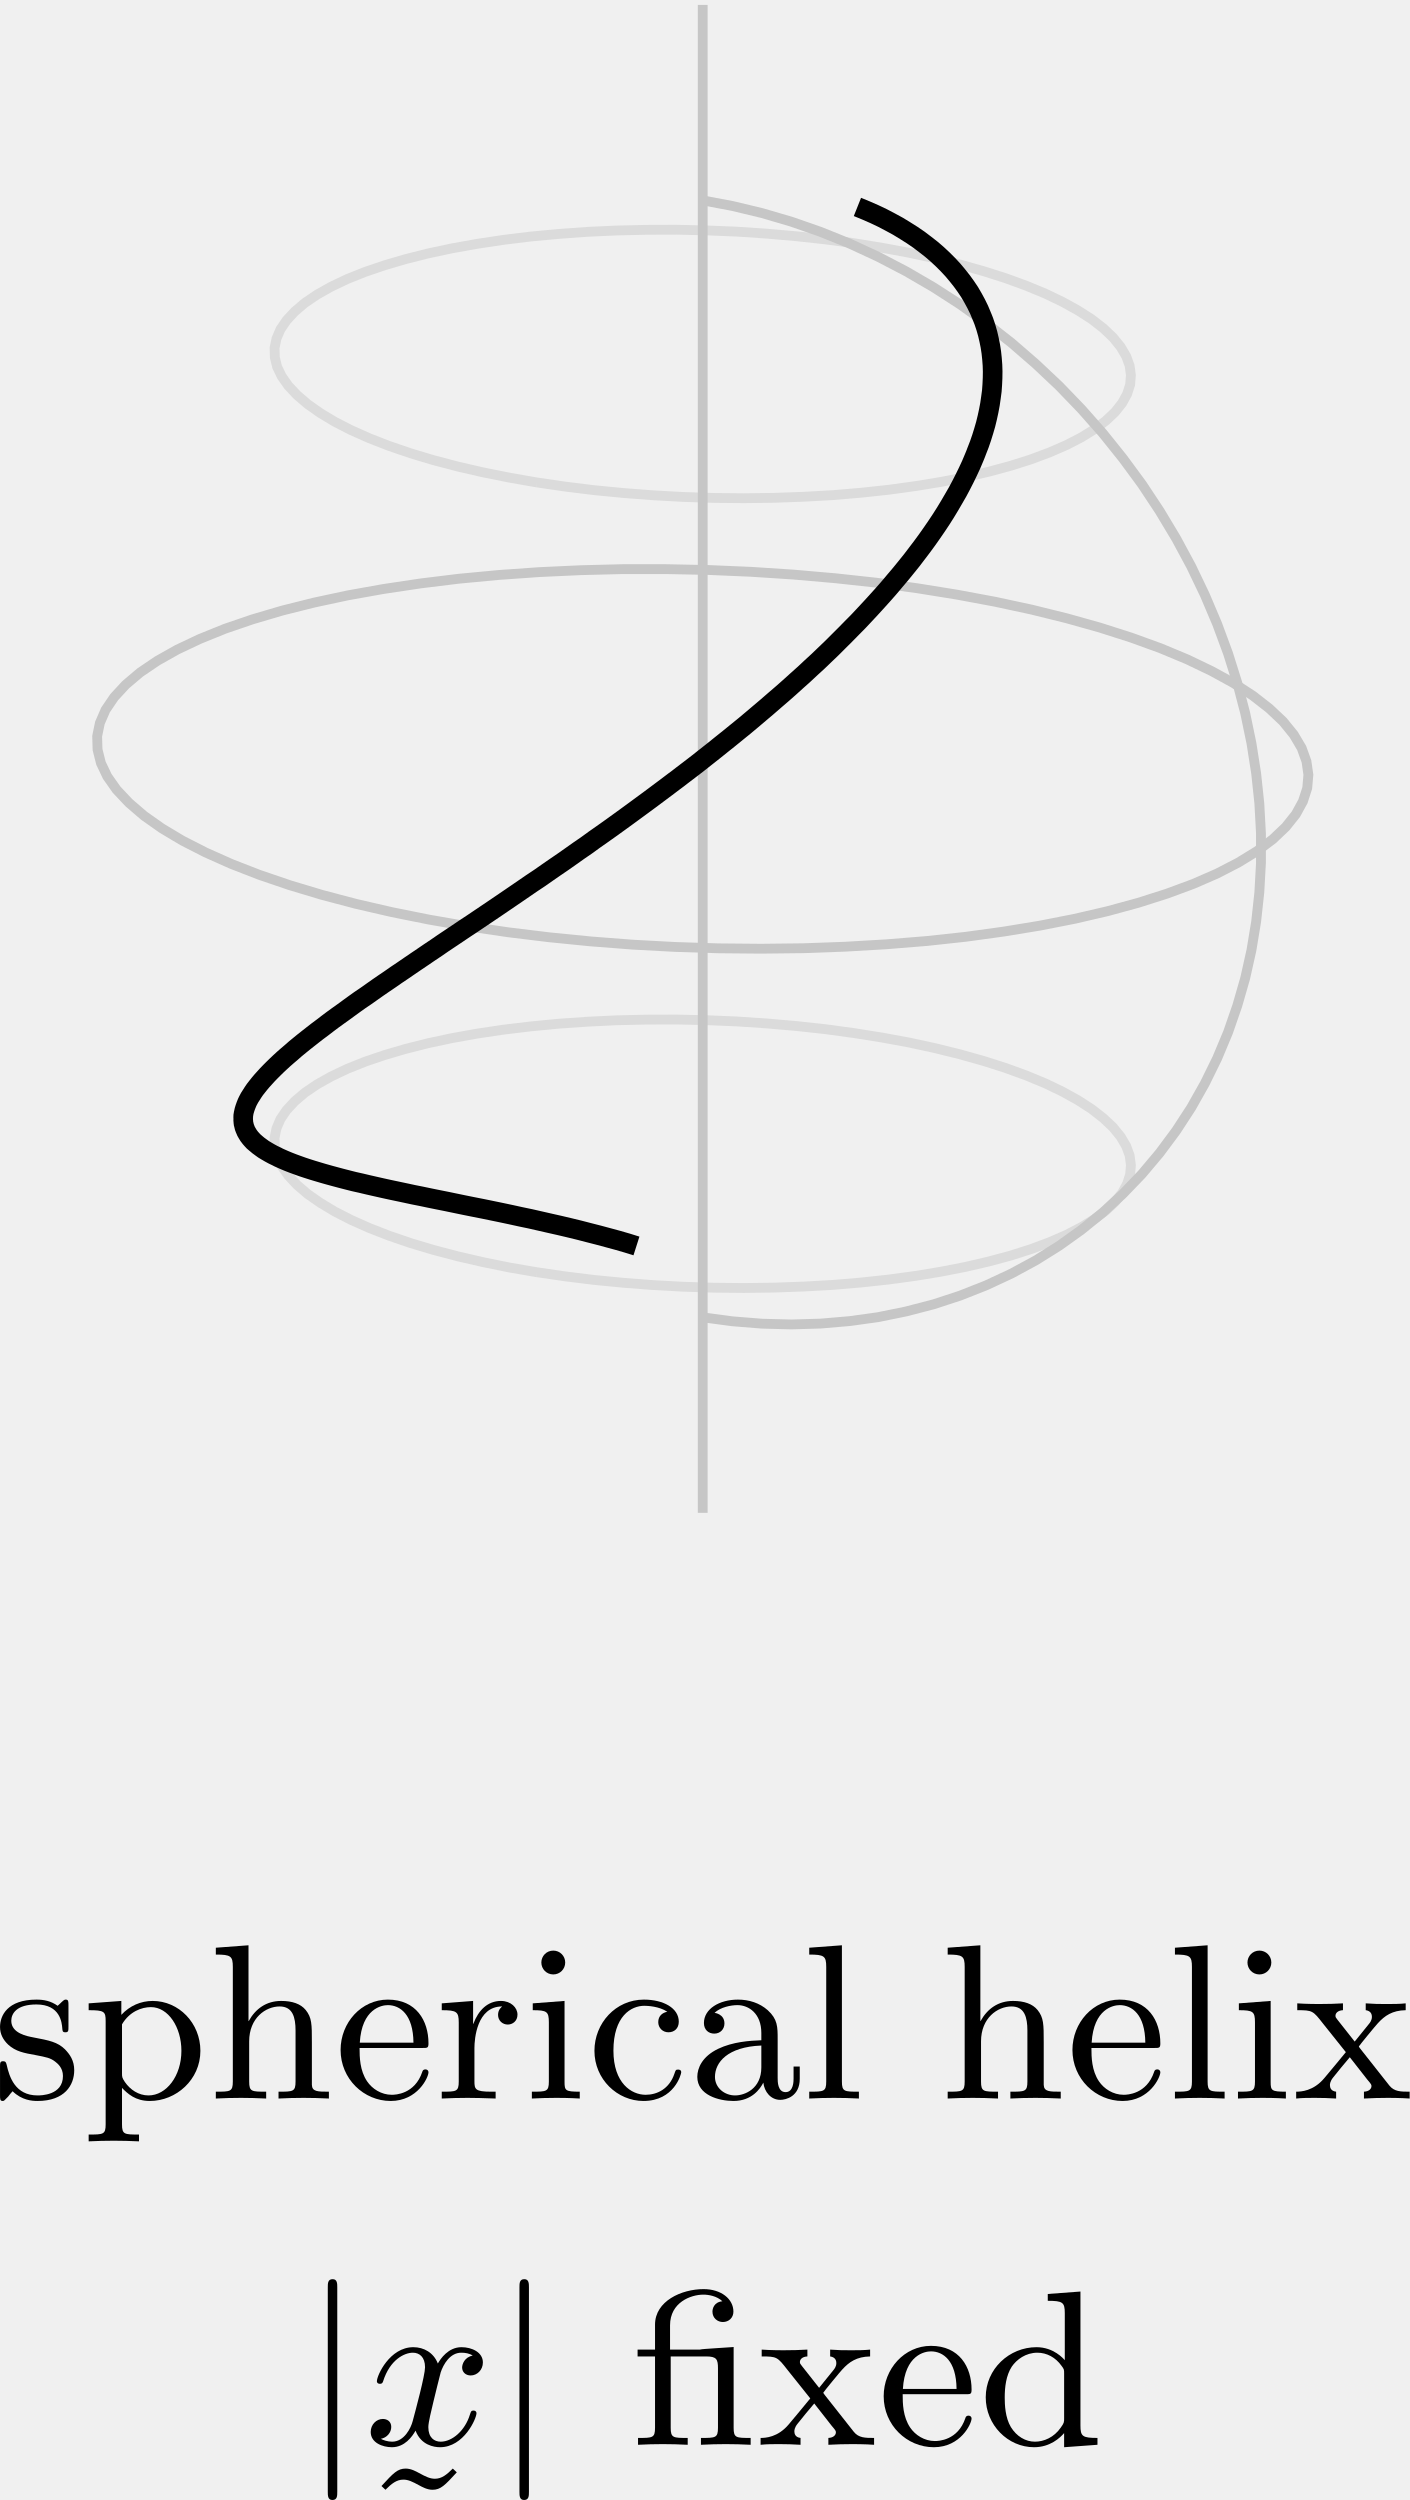
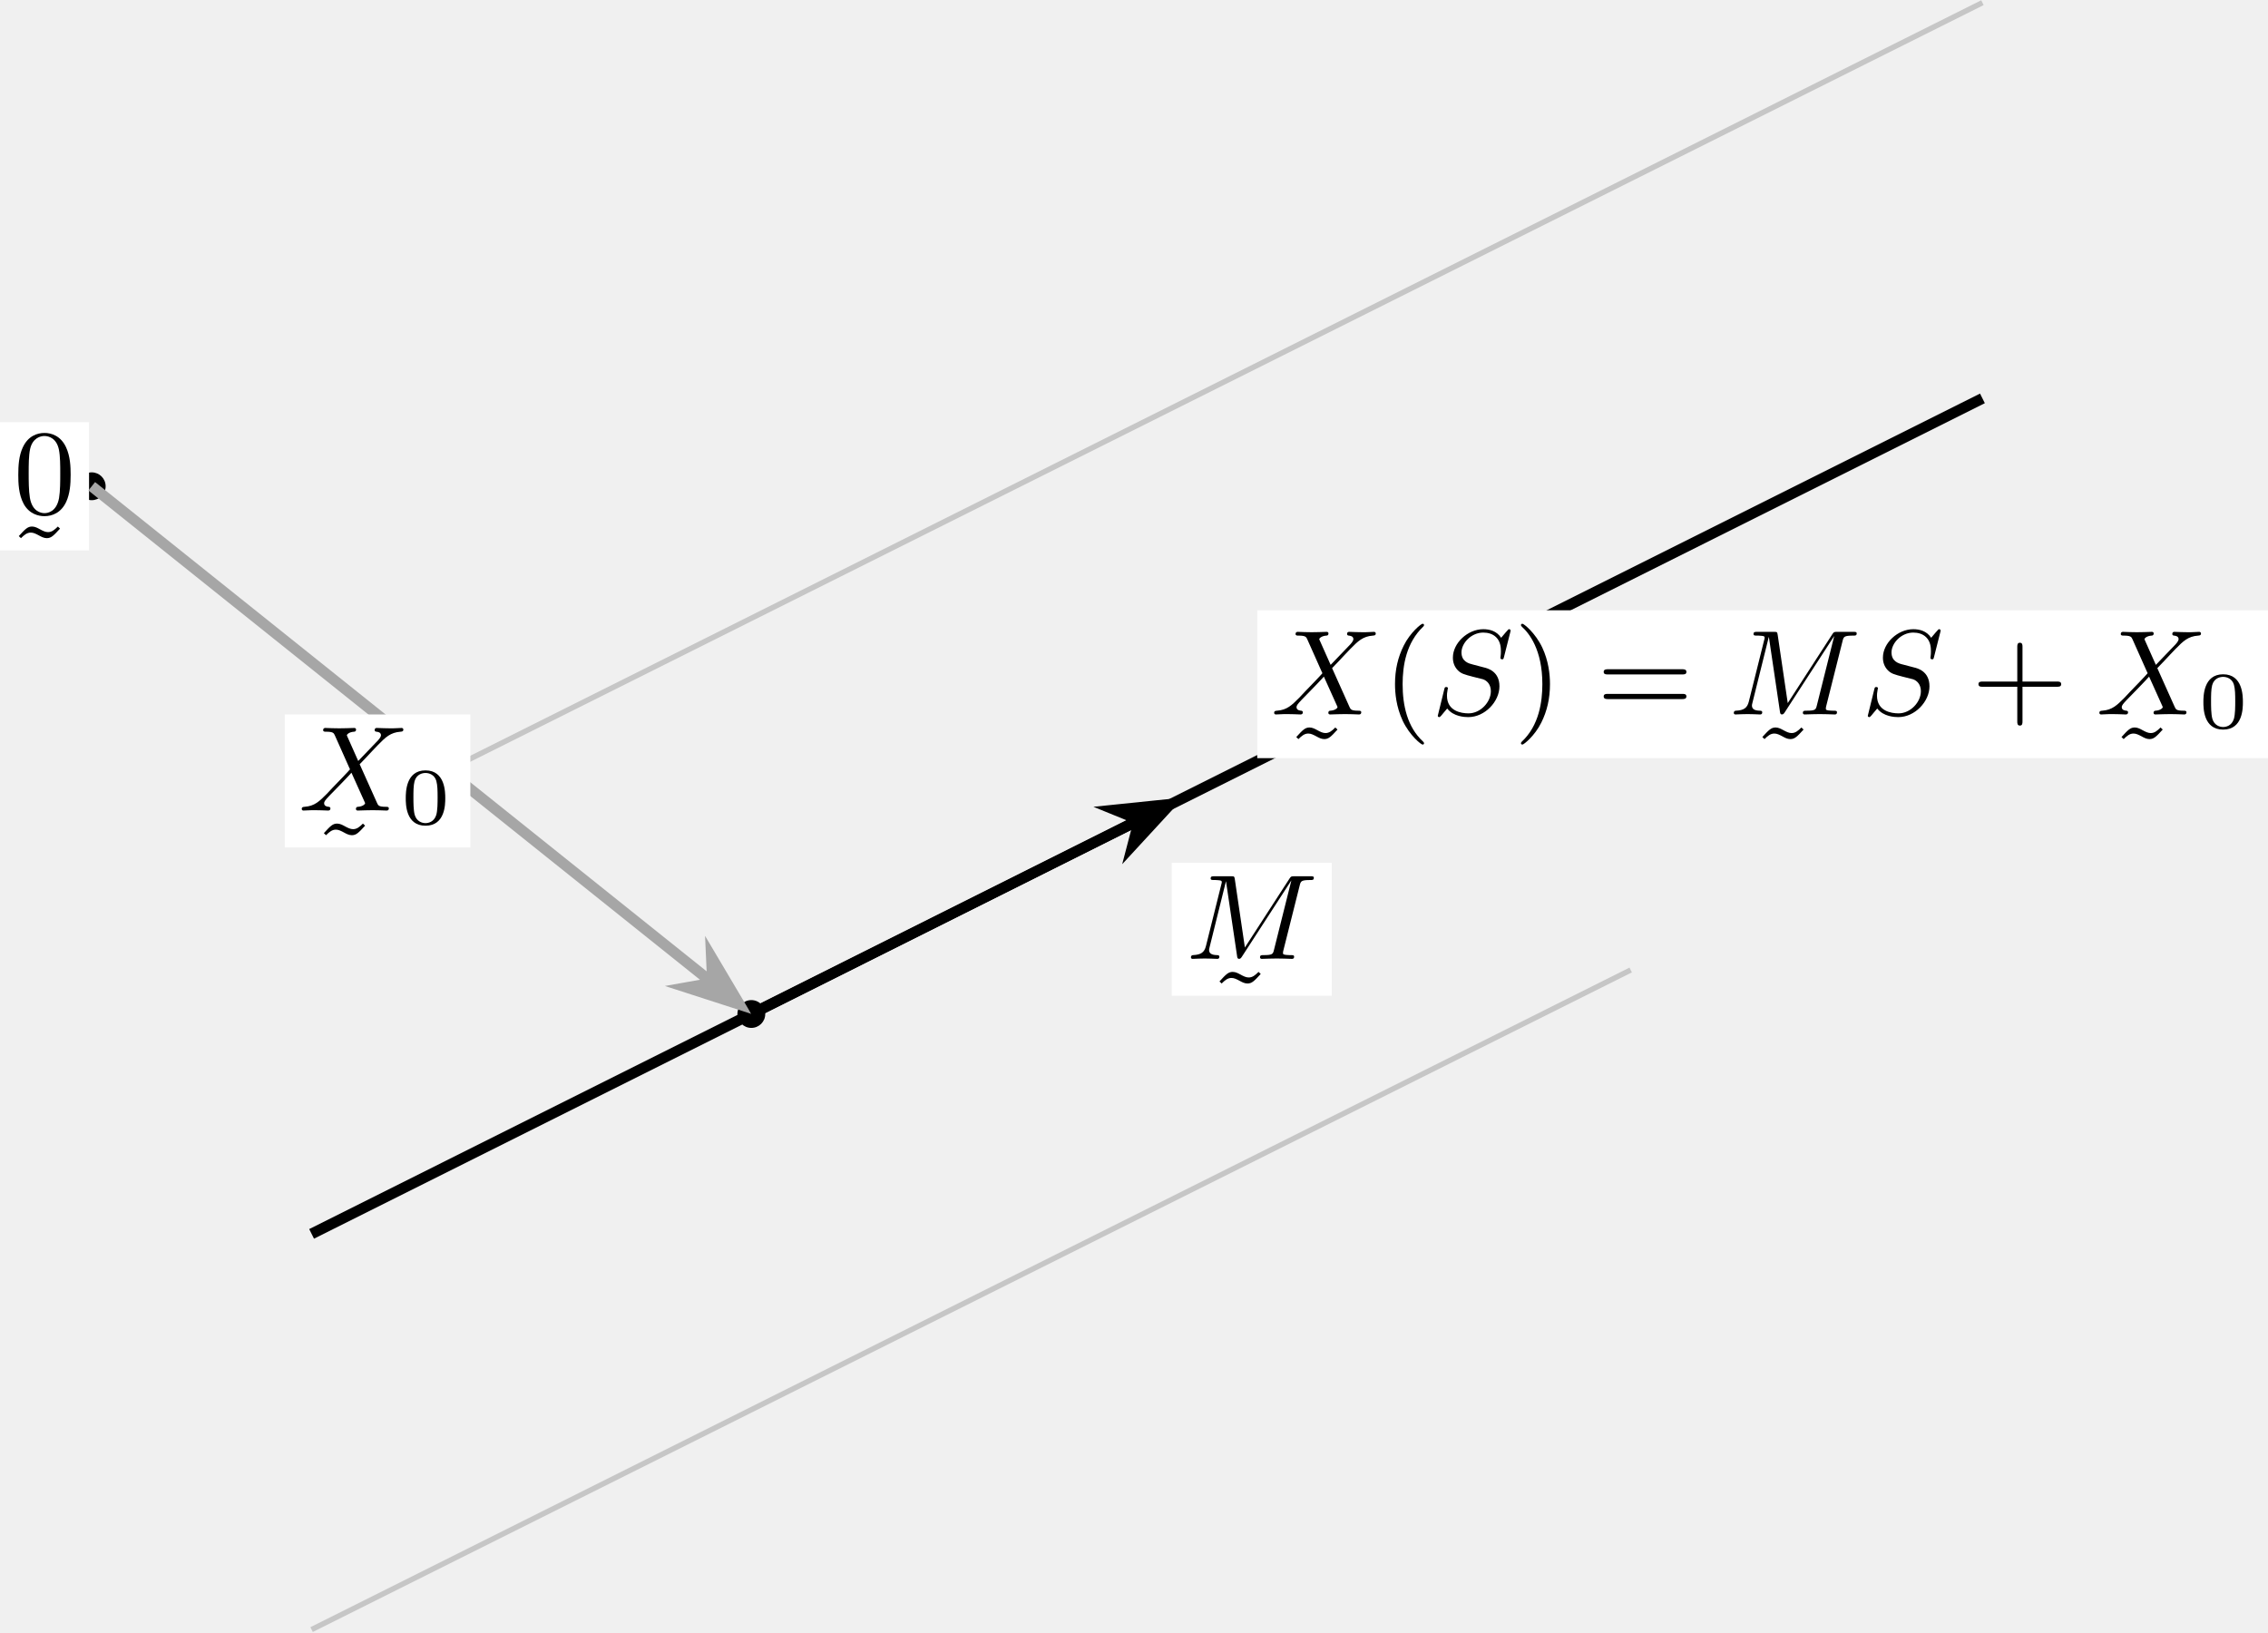
- <svg xmlns="http://www.w3.org/2000/svg" xmlns:xlink="http://www.w3.org/1999/xlink" version="1.1" width="91.585pt" height="162.425pt" viewBox="-66.383 -70.008 57.241 101.516">
+ <svg xmlns="http://www.w3.org/2000/svg" xmlns:xlink="http://www.w3.org/1999/xlink" version="1.1" width="269.038pt" height="193.619pt" viewBox="-70.008 -70.008 168.149 121.012">
  <defs>
-     <path id="g2-12" d="M2.986-3.891C2.842-3.882 2.833-3.873 2.824-3.873C2.806-3.865 2.789-3.865 2.663-3.865H1.569V-4.851C1.569-5.783 2.412-6.097 2.923-6.097C3.129-6.097 3.47-6.043 3.694-5.828C3.344-5.792 3.291-5.514 3.291-5.407C3.291-5.138 3.506-4.985 3.712-4.985C3.954-4.985 4.142-5.156 4.142-5.407C4.142-5.918 3.649-6.321 2.932-6.321C2.035-6.321 .959-5.837 .959-4.878V-3.865H.251V-3.587H.959V-.69C.959-.278 .861-.278 .269-.278V0C.69-.018 .861-.027 1.273-.027C1.695-.027 1.847-.018 2.286 0V-.278C1.695-.278 1.596-.278 1.596-.69V-3.587H3.04C3.461-3.587 3.515-3.47 3.515-3.102V-.69C3.515-.278 3.416-.278 2.824-.278V0C3.246-.018 3.416-.027 3.829-.027C4.25-.027 4.402-.018 4.842 0V-.278C4.25-.278 4.151-.278 4.151-.69V-3.972L2.986-3.891Z" />
-     <path id="g2-97" d="M3.067-.646C3.111-.269 3.371 .054 3.757 .054C3.981 .054 4.546-.081 4.546-.798V-1.3H4.295V-.807C4.295-.708 4.295-.26 3.972-.26S3.649-.69 3.649-.834V-2.403C3.649-2.914 3.649-3.219 3.246-3.587C2.914-3.882 2.484-4.017 2.035-4.017C1.282-4.017 .655-3.64 .655-3.067C.655-2.789 .843-2.636 1.076-2.636C1.318-2.636 1.488-2.815 1.488-3.049C1.488-3.434 1.094-3.479 1.085-3.479C1.327-3.712 1.757-3.793 2.017-3.793C2.475-3.793 2.986-3.452 2.986-2.663V-2.367C2.502-2.349 1.829-2.304 1.228-2.017C.583-1.704 .386-1.237 .386-.879C.386-.143 1.255 .099 1.856 .099C2.6 .099 2.941-.395 3.067-.646ZM2.986-1.264C2.986-.395 2.313-.126 1.919-.126C1.497-.126 1.103-.43 1.103-.879C1.103-1.47 1.614-2.098 2.986-2.152V-1.264Z" />
-     <path id="g2-99" d="M3.264-3.524C3.075-3.488 2.896-3.362 2.896-3.102C2.896-2.869 3.075-2.69 3.309-2.69S3.73-2.842 3.73-3.12C3.73-3.676 3.102-4.017 2.313-4.017C1.166-4.017 .305-3.058 .305-1.937C.305-.78 1.237 .099 2.295 .099C3.542 .099 3.829-.986 3.829-1.067C3.829-1.175 3.73-1.175 3.703-1.175C3.604-1.175 3.604-1.157 3.551-1.004C3.344-.386 2.842-.152 2.385-.152C1.811-.152 1.076-.619 1.076-1.946C1.076-3.344 1.793-3.766 2.331-3.766C2.448-3.766 2.932-3.748 3.264-3.524Z" />
-     <path id="g2-100" d="M3.488-1.076C3.488-.915 3.488-.888 3.353-.699C3.075-.296 2.663-.126 2.304-.126C1.919-.126 1.56-.341 1.327-.717C1.094-1.103 1.076-1.632 1.076-1.919C1.076-2.34 1.13-2.815 1.363-3.174C1.56-3.461 1.928-3.739 2.403-3.739C2.78-3.739 3.138-3.551 3.38-3.21C3.488-3.067 3.488-3.058 3.488-2.887V-1.076ZM3.515-3.434C3.47-3.488 3.067-3.963 2.367-3.963C1.264-3.963 .305-3.084 .305-1.928C.305-.807 1.201 .099 2.268 .099C2.923 .099 3.327-.287 3.488-.475V.099L4.842 0V-.278C4.232-.278 4.151-.341 4.151-.78V-6.223L2.824-6.124V-5.846C3.434-5.846 3.515-5.783 3.515-5.344V-3.434Z" />
-     <path id="g2-101" d="M3.587-2.053C3.784-2.053 3.829-2.053 3.829-2.242C3.829-3.165 3.327-4.017 2.179-4.017C1.103-4.017 .26-3.084 .26-1.973C.26-.798 1.201 .099 2.295 .099S3.829-.861 3.829-1.067C3.829-1.13 3.784-1.184 3.703-1.184C3.613-1.184 3.587-1.121 3.578-1.085C3.273-.17 2.475-.152 2.34-.152C1.91-.152 1.542-.395 1.336-.699C1.04-1.139 1.031-1.677 1.031-2.053H3.587ZM1.04-2.268C1.121-3.649 1.928-3.793 2.179-3.793C2.672-3.793 3.21-3.416 3.219-2.268H1.04Z" />
-     <path id="g2-104" d="M1.641-6.223L.314-6.124V-5.846C.924-5.846 1.004-5.783 1.004-5.344V-.69C1.004-.278 .906-.278 .314-.278V0C.735-.018 .906-.027 1.336-.027S1.883-.018 2.358 0V-.278C1.766-.278 1.668-.278 1.668-.69V-2.322C1.668-3.273 2.34-3.739 2.905-3.739C3.434-3.739 3.551-3.3 3.551-2.762V-.69C3.551-.278 3.452-.278 2.86-.278V0C3.282-.018 3.452-.027 3.882-.027S4.429-.018 4.905 0V-.278C4.447-.278 4.223-.278 4.214-.556V-2.277C4.214-3.022 4.214-3.282 3.963-3.596C3.757-3.847 3.416-3.963 2.968-3.963C2.367-3.963 1.928-3.649 1.65-3.147H1.641V-6.223Z" />
-     <path id="g2-105" d="M1.65-3.963L.359-3.865V-3.587C.933-3.587 1.013-3.533 1.013-3.093V-.69C1.013-.278 .915-.278 .323-.278V0C.726-.018 .915-.027 1.309-.027C1.453-.027 1.829-.027 2.268 0V-.278C1.686-.278 1.65-.323 1.65-.672V-3.963ZM1.677-5.523C1.677-5.792 1.462-6.007 1.193-6.007C.915-6.007 .708-5.783 .708-5.523S.915-5.039 1.193-5.039C1.462-5.039 1.677-5.254 1.677-5.523Z" />
-     <path id="g2-108" d="M1.65-6.223L.323-6.124V-5.846C.933-5.846 1.013-5.783 1.013-5.344V-.69C1.013-.278 .915-.278 .323-.278V0C.744-.018 .915-.027 1.327-.027C1.748-.027 1.901-.018 2.34 0V-.278C1.748-.278 1.65-.278 1.65-.69V-6.223Z" />
-     <path id="g2-112" d="M1.623-3.013C1.928-3.533 2.421-3.712 2.798-3.712C3.497-3.712 4.035-2.905 4.035-1.937C4.035-.915 3.425-.126 2.699-.126C2.295-.126 1.955-.359 1.739-.672C1.623-.852 1.623-.87 1.623-1.04V-3.013ZM1.623-.43C1.856-.197 2.161 .099 2.753 .099C3.82 .099 4.806-.762 4.806-1.937C4.806-3.067 3.927-3.963 2.869-3.963C2.385-3.963 1.937-3.766 1.596-3.398V-3.963L.269-3.865V-3.587C.906-3.587 .959-3.533 .959-3.147V1.049C.959 1.462 .861 1.462 .269 1.462V1.739C.69 1.722 .861 1.713 1.291 1.713S1.838 1.722 2.313 1.739V1.462C1.722 1.462 1.623 1.462 1.623 1.049V-.43Z" />
-     <path id="g2-114" d="M1.596-2.053C1.596-2.421 1.695-3.739 2.717-3.739V-3.73C2.699-3.721 2.555-3.613 2.555-3.398C2.555-3.156 2.744-3.004 2.95-3.004C3.138-3.004 3.344-3.138 3.344-3.407C3.344-3.694 3.075-3.963 2.672-3.963C2.134-3.963 1.757-3.587 1.551-3.031H1.542V-3.963L.269-3.865V-3.587C.879-3.587 .959-3.524 .959-3.084V-.69C.959-.278 .861-.278 .269-.278V0C.744-.018 .861-.027 1.318-.027C1.677-.027 1.892-.018 2.457 0V-.278H2.277C1.623-.278 1.596-.377 1.596-.708V-2.053Z" />
-     <path id="g2-115" d="M3.084-3.784C3.084-3.936 3.084-4.017 2.977-4.017C2.932-4.017 2.914-4.017 2.798-3.909C2.78-3.891 2.699-3.811 2.645-3.766C2.367-3.963 2.089-4.017 1.784-4.017C.601-4.017 .305-3.362 .305-2.905C.305-2.618 .43-2.385 .637-2.188C.941-1.91 1.282-1.847 1.739-1.766C2.197-1.677 2.349-1.65 2.546-1.497C2.636-1.426 2.86-1.255 2.86-.915C2.86-.126 1.955-.126 1.829-.126C.915-.126 .681-.888 .574-1.372C.547-1.462 .538-1.515 .43-1.515C.305-1.515 .305-1.444 .305-1.282V-.134C.305 .018 .305 .099 .412 .099C.466 .099 .475 .09 .637-.081C.672-.134 .771-.251 .816-.296C1.193 .072 1.605 .099 1.829 .099C2.932 .099 3.318-.547 3.318-1.148C3.318-1.551 3.138-1.793 2.941-2C2.636-2.295 2.313-2.358 1.65-2.484C1.417-2.529 .762-2.645 .762-3.156C.762-3.443 .968-3.82 1.784-3.82C2.753-3.82 2.815-3.075 2.833-2.851C2.842-2.744 2.842-2.69 2.959-2.69C3.084-2.69 3.084-2.753 3.084-2.923V-3.784Z" />
-     <path id="g2-120" d="M2.735-2.017C2.672-2.098 2.672-2.107 2.672-2.116C2.672-2.134 3.371-2.986 3.443-3.058C3.721-3.362 4.026-3.578 4.573-3.587V-3.865C4.313-3.838 4.071-3.838 3.811-3.838C3.47-3.838 3.309-3.838 2.95-3.865V-3.587C3.084-3.569 3.201-3.497 3.201-3.318C3.201-3.174 3.12-3.075 3.075-3.022L2.502-2.313L1.802-3.201C1.739-3.282 1.722-3.3 1.722-3.362C1.722-3.47 1.82-3.578 2.026-3.587V-3.865C1.686-3.847 1.453-3.838 1.049-3.838C1.031-3.838 .52-3.838 .17-3.865V-3.587C.789-3.587 .807-3.569 1.219-3.04L2.143-1.883C1.946-1.65 1.47-1.058 1.273-.834C.825-.296 .314-.278 .126-.278V0C.386-.027 .628-.027 .888-.027C1.175-.027 1.462-.018 1.748 0V-.278C1.524-.305 1.497-.457 1.497-.547C1.497-.574 1.497-.699 1.632-.861C1.847-1.139 2.08-1.408 2.304-1.677L3.013-.771C3.183-.574 3.183-.556 3.183-.502C3.183-.403 3.093-.287 2.878-.278V0C3.255-.018 3.47-.027 3.856-.027C3.873-.027 4.385-.027 4.734 0V-.278C4.376-.278 4.107-.278 3.909-.529L2.735-2.017Z" />
+     <path id="g2-40" d="M3.058 2.134C3.058 2.089 3.031 2.062 2.977 2C1.82 .941 1.47-.672 1.47-2.242C1.47-3.631 1.739-5.317 3.004-6.519C3.04-6.554 3.058-6.581 3.058-6.626C3.058-6.689 3.013-6.725 2.95-6.725C2.842-6.725 2.035-6.079 1.551-5.102C1.121-4.241 .906-3.318 .906-2.251C.906-1.605 .986-.583 1.479 .475C2.008 1.578 2.842 2.233 2.95 2.233C3.013 2.233 3.058 2.197 3.058 2.134Z" />
+     <path id="g2-41" d="M2.672-2.251C2.672-2.986 2.564-3.972 2.098-4.967C1.569-6.07 .735-6.725 .628-6.725C.538-6.725 .52-6.653 .52-6.626C.52-6.581 .538-6.554 .601-6.492C1.121-6.025 2.107-4.806 2.107-2.251C2.107-.968 1.874 .816 .574 2.026C.556 2.053 .52 2.089 .52 2.134C.52 2.161 .538 2.233 .628 2.233C.735 2.233 1.542 1.587 2.026 .61C2.457-.251 2.672-1.175 2.672-2.251Z" />
+     <path id="g2-43" d="M6.33-2.053C6.456-2.053 6.644-2.053 6.644-2.242C6.644-2.439 6.474-2.439 6.33-2.439H3.775V-5.003C3.775-5.147 3.775-5.317 3.578-5.317C3.389-5.317 3.389-5.129 3.389-5.003V-2.439H.825C.699-2.439 .511-2.439 .511-2.251C.511-2.053 .681-2.053 .825-2.053H3.389V.511C3.389 .655 3.389 .825 3.587 .825C3.775 .825 3.775 .637 3.775 .511V-2.053H6.33Z" />
+     <path id="g2-48" d="M4.241-2.869C4.241-3.47 4.214-4.241 3.9-4.914C3.506-5.756 2.824-5.972 2.304-5.972C1.766-5.972 1.085-5.756 .69-4.896C.403-4.277 .359-3.551 .359-2.869C.359-2.286 .377-1.417 .762-.708C1.184 .054 1.883 .197 2.295 .197C2.878 .197 3.542-.054 3.918-.879C4.187-1.479 4.241-2.152 4.241-2.869ZM2.304-.027C2.035-.027 1.39-.152 1.219-1.166C1.13-1.695 1.13-2.466 1.13-2.977C1.13-3.587 1.13-4.295 1.237-4.788C1.417-5.586 1.991-5.747 2.295-5.747C2.636-5.747 3.201-5.568 3.371-4.734C3.47-4.241 3.47-3.542 3.47-2.977C3.47-2.421 3.47-1.668 3.38-1.139C3.192-.117 2.529-.027 2.304-.027Z" />
+     <path id="g2-61" d="M6.348-2.968C6.474-2.968 6.644-2.968 6.644-3.156C6.644-3.353 6.447-3.353 6.312-3.353H.843C.708-3.353 .511-3.353 .511-3.156C.511-2.968 .69-2.968 .807-2.968H6.348ZM6.312-1.139C6.447-1.139 6.644-1.139 6.644-1.336C6.644-1.524 6.474-1.524 6.348-1.524H.807C.69-1.524 .511-1.524 .511-1.336C.511-1.139 .708-1.139 .843-1.139H6.312Z" />
    <path id="g2-126" d="M3.667-5.999C3.425-5.756 3.219-5.586 2.941-5.586C2.744-5.586 2.573-5.667 2.295-5.819C2.179-5.882 1.973-5.999 1.757-5.999C1.426-5.999 1.255-5.819 .771-5.29L.933-5.138C1.175-5.38 1.381-5.55 1.659-5.55C1.856-5.55 2.026-5.469 2.304-5.317C2.421-5.254 2.627-5.138 2.842-5.138C3.174-5.138 3.344-5.317 3.829-5.846L3.667-5.999Z" />
-     <path id="g0-106" d="M1.47-6.393C1.47-6.545 1.47-6.725 1.282-6.725C1.085-6.725 1.085-6.554 1.085-6.393V1.91C1.085 2.062 1.085 2.242 1.273 2.242C1.47 2.242 1.47 2.071 1.47 1.91V-6.393Z" />
-     <path id="g1-120" d="M4.411-3.622C4.08-3.56 3.981-3.273 3.981-3.138C3.981-2.968 4.107-2.815 4.331-2.815C4.582-2.815 4.824-3.031 4.824-3.344C4.824-3.757 4.376-3.963 3.954-3.963C3.416-3.963 3.102-3.488 2.995-3.3C2.824-3.739 2.43-3.963 2-3.963C1.04-3.963 .52-2.815 .52-2.582C.52-2.502 .583-2.475 .646-2.475C.726-2.475 .753-2.52 .771-2.573C1.049-3.461 1.641-3.739 1.982-3.739C2.242-3.739 2.475-3.569 2.475-3.147C2.475-2.824 2.089-1.39 1.973-.959C1.901-.681 1.632-.126 1.139-.126C.959-.126 .771-.188 .681-.242C.924-.287 1.103-.493 1.103-.726C1.103-.95 .933-1.049 .762-1.049C.502-1.049 .269-.825 .269-.52C.269-.081 .753 .099 1.13 .099C1.65 .099 1.955-.332 2.089-.574C2.313 .018 2.842 .099 3.084 .099C4.053 .099 4.564-1.067 4.564-1.282C4.564-1.327 4.537-1.39 4.447-1.39C4.349-1.39 4.34-1.354 4.295-1.219C4.098-.574 3.578-.126 3.111-.126C2.851-.126 2.609-.287 2.609-.717C2.609-.915 2.735-1.408 2.815-1.748C2.851-1.91 3.093-2.878 3.111-2.941C3.219-3.264 3.488-3.739 3.945-3.739C4.107-3.739 4.277-3.712 4.411-3.622Z" />
+     <path id="g0-77" d="M8.491-5.434C8.572-5.765 8.599-5.846 9.298-5.846C9.442-5.846 9.54-5.846 9.54-6.007C9.54-6.124 9.451-6.124 9.28-6.124H8.106C7.881-6.124 7.846-6.124 7.738-5.954L4.429-.843L3.685-5.891C3.649-6.124 3.64-6.124 3.389-6.124H2.161C2-6.124 1.892-6.124 1.892-5.963C1.892-5.846 1.982-5.846 2.161-5.846C2.197-5.846 2.358-5.846 2.502-5.828C2.672-5.81 2.717-5.783 2.717-5.694C2.717-5.649 2.708-5.613 2.681-5.514L1.542-.95C1.426-.484 1.175-.305 .583-.278C.556-.278 .43-.269 .43-.117C.43-.099 .43 0 .556 0C.664 0 .888-.009 1.004-.018C1.148-.027 1.166-.027 1.453-.027C1.677-.027 1.695-.027 1.91-.018C2.053-.018 2.242 0 2.376 0C2.421 0 2.537 0 2.537-.161C2.537-.269 2.439-.278 2.358-.278C1.937-.287 1.775-.421 1.775-.664C1.775-.726 1.784-.735 1.811-.861L3.022-5.738H3.031L3.847-.233C3.865-.09 3.882 0 3.999 0C4.107 0 4.16-.09 4.214-.17L7.864-5.801H7.872L6.59-.681C6.51-.359 6.492-.278 5.819-.278C5.658-.278 5.55-.278 5.55-.117C5.55-.036 5.613 0 5.685 0C5.792 0 6.142-.009 6.25-.018C6.384-.027 6.608-.027 6.788-.027C6.814-.027 7.173-.018 7.361-.018C7.541-.018 7.738 0 7.908 0C7.962 0 8.079 0 8.079-.161C8.079-.278 7.989-.278 7.801-.278C7.765-.278 7.603-.278 7.46-.296C7.263-.323 7.254-.359 7.254-.439S7.272-.592 7.29-.655L8.491-5.434Z" />
+     <path id="g0-83" d="M5.864-6.079C5.891-6.178 5.891-6.196 5.891-6.223C5.891-6.232 5.882-6.321 5.783-6.321C5.738-6.321 5.73-6.312 5.622-6.187C5.496-6.052 5.604-6.169 5.192-5.685C4.86-6.187 4.34-6.321 3.865-6.321C2.708-6.321 1.614-5.29 1.614-4.214C1.614-3.847 1.731-3.542 1.964-3.291C2.224-3.022 2.448-2.968 3.093-2.798L3.847-2.609C4.133-2.511 4.429-2.233 4.429-1.722C4.429-.924 3.667-.081 2.771-.081C2.242-.081 1.175-.242 1.175-1.39C1.175-1.47 1.175-1.605 1.228-1.874C1.246-1.91 1.246-1.928 1.246-1.937C1.246-1.973 1.228-2.035 1.121-2.035S1.004-1.991 .968-1.838L.493 .099C.493 .152 .538 .197 .601 .197C.646 .197 .655 .188 .771 .063C.825 0 1.085-.323 1.193-.439C1.659 .161 2.484 .197 2.753 .197C3.99 .197 5.066-.959 5.066-2.089C5.066-3.201 4.187-3.425 3.909-3.488L3.093-3.703C2.798-3.775 2.251-3.918 2.251-4.6S2.968-6.07 3.865-6.07C4.223-6.07 4.573-5.972 4.824-5.721C5.165-5.389 5.174-4.905 5.174-4.671C5.174-4.376 5.138-4.277 5.138-4.205S5.174-4.089 5.263-4.089C5.362-4.089 5.362-4.107 5.407-4.277L5.864-6.079Z" />
+     <path id="g0-88" d="M4.555-3.434C4.779-3.649 5.299-4.223 5.514-4.447C5.604-4.537 5.828-4.77 5.918-4.869C6.474-5.434 6.832-5.792 7.586-5.846C7.693-5.855 7.792-5.864 7.792-6.007C7.792-6.043 7.765-6.124 7.666-6.124C7.612-6.124 7.308-6.106 7.254-6.106C7.173-6.097 6.967-6.097 6.823-6.097C6.662-6.097 6.492-6.106 6.33-6.106S5.99-6.124 5.837-6.124C5.783-6.124 5.667-6.124 5.667-5.963C5.667-5.855 5.774-5.846 5.792-5.846C5.864-5.837 6.133-5.819 6.133-5.586C6.133-5.434 5.927-5.218 5.918-5.209L4.447-3.676L3.649-5.469C3.604-5.559 3.604-5.577 3.604-5.586C3.604-5.631 3.748-5.819 4.133-5.846C4.178-5.846 4.286-5.855 4.286-6.007C4.286-6.088 4.223-6.124 4.151-6.124C3.972-6.124 3.766-6.106 3.587-6.106S3.228-6.097 3.04-6.097C2.744-6.097 2.726-6.097 2.511-6.106L2.017-6.124C1.982-6.124 1.847-6.124 1.847-5.963C1.847-5.846 1.955-5.846 2.062-5.846C2.591-5.846 2.636-5.747 2.717-5.568L3.784-3.174C3.784-3.165 3.838-3.067 3.838-3.058C3.838-3.031 2.681-1.829 2.546-1.695C2.448-1.596 2.215-1.336 2.116-1.237C1.569-.69 1.219-.332 .466-.278C.359-.269 .26-.26 .26-.117C.26-.063 .296 0 .386 0C.439 0 .744-.018 .798-.018C.879-.027 1.085-.027 1.228-.027C1.39-.027 1.56-.018 1.722-.018S2.053 0 2.206 0C2.251 0 2.385 0 2.385-.161C2.385-.269 2.277-.278 2.26-.278C2.188-.287 1.919-.305 1.919-.538C1.919-.681 2.026-.798 2.304-1.094L2.995-1.802L3.479-2.304C3.64-2.475 3.873-2.717 3.945-2.806L4.914-.655C4.958-.565 4.958-.547 4.958-.538C4.958-.493 4.815-.305 4.429-.278C4.385-.278 4.277-.269 4.277-.117C4.277-.036 4.34 0 4.411 0C4.591 0 4.797-.018 4.976-.018S5.335-.027 5.523-.027C5.819-.027 5.837-.027 6.052-.018L6.545 0C6.581 0 6.716 0 6.716-.161C6.716-.278 6.608-.278 6.501-.278C5.972-.278 5.927-.377 5.846-.556L4.555-3.434Z" />
+     <path id="g1-48" d="M3.288-1.907C3.288-2.343 3.288-3.975 1.823-3.975S.359-2.343 .359-1.907C.359-1.476 .359 .126 1.823 .126S3.288-1.476 3.288-1.907ZM1.823-.066C1.572-.066 1.166-.185 1.022-.681C.927-1.028 .927-1.614 .927-1.985C.927-2.385 .927-2.845 1.01-3.168C1.16-3.706 1.614-3.784 1.823-3.784C2.098-3.784 2.493-3.652 2.624-3.198C2.714-2.881 2.72-2.445 2.72-1.985C2.72-1.602 2.72-.998 2.618-.664C2.451-.143 2.02-.066 1.823-.066Z" />
  </defs>
  <g id="page1">
-     <path d="M-47.375-32.391L-45.75-32.152L-44.086-31.949L-42.395-31.781L-40.676-31.648L-38.949-31.555L-37.211-31.5L-35.48-31.484L-33.758-31.504L-32.059-31.566L-30.387-31.664L-28.75-31.797L-27.16-31.969L-25.625-32.18L-24.152-32.422L-22.742-32.699L-21.41-33.008L-20.164-33.348L-19-33.719L-17.934-34.113L-16.965-34.535L-16.102-34.98L-15.344-35.445L-14.699-35.93L-14.172-36.43L-13.762-36.945L-13.473-37.473L-13.301-38.008L-13.254-38.547L-13.332-39.09L-13.527-39.633L-13.848-40.176L-14.285-40.715L-14.844-41.242L-15.512-41.762L-16.293-42.27L-17.184-42.758L-18.176-43.234L-19.266-43.688L-20.449-44.117L-21.719-44.523L-23.07-44.902L-24.492-45.254L-25.98-45.574L-27.531-45.863L-29.133-46.121L-30.773-46.344L-32.453-46.527L-34.16-46.676L-35.887-46.789L-37.621-46.863L-39.355-46.898H-41.082L-42.793-46.855L-44.48-46.777L-46.137-46.66L-47.75-46.508L-49.312-46.316L-50.82-46.09L-52.262-45.832L-53.629-45.539L-54.922-45.215L-56.129-44.859L-57.246-44.477L-58.262-44.066L-59.18-43.633L-59.992-43.176L-60.691-42.703L-61.277-42.207L-61.746-41.699L-62.098-41.18L-62.328-40.648L-62.438-40.113L-62.422-39.57L-62.285-39.023L-62.027-38.48L-61.648-37.941L-61.148-37.41L-60.535-36.883L-59.809-36.371L-58.973-35.871L-58.031-35.391L-56.988-34.926L-55.852-34.484L-54.625-34.066L-53.316-33.672L-51.926-33.305L-50.469-32.969L-48.949-32.664L-47.375-32.391" stroke="#c6c6c6" fill="none" stroke-width=".399" stroke-miterlimit="10" />
-     <path d="M-44.586-18.348L-43.438-18.18L-42.262-18.035L-41.062-17.918L-39.848-17.824L-38.625-17.758L-37.398-17.719L-36.172-17.707L-34.957-17.723L-33.754-17.766L-32.57-17.832L-31.414-17.93L-30.293-18.051L-29.207-18.199L-28.164-18.371L-27.168-18.566L-26.227-18.785L-25.344-19.023L-24.52-19.285L-23.766-19.566L-23.082-19.863L-22.469-20.18L-21.938-20.508L-21.48-20.852L-21.105-21.203L-20.816-21.57L-20.613-21.941L-20.492-22.32L-20.461-22.699L-20.512-23.086L-20.652-23.469L-20.879-23.852L-21.188-24.234L-21.582-24.605L-22.055-24.973L-22.609-25.332L-23.238-25.68L-23.938-26.016L-24.711-26.336L-25.547-26.641L-26.441-26.926L-27.398-27.195L-28.406-27.445L-29.457-27.672L-30.555-27.875L-31.684-28.055L-32.848-28.215L-34.035-28.344L-35.242-28.449L-36.461-28.531L-37.688-28.582L-38.914-28.609L-40.137-28.605L-41.348-28.578L-42.539-28.52L-43.707-28.438L-44.848-28.328L-45.953-28.195L-47.02-28.035L-48.039-27.852L-49.008-27.645L-49.922-27.414L-50.773-27.164L-51.562-26.895L-52.285-26.605L-52.934-26.297L-53.504-25.977L-54-25.641L-54.414-25.289L-54.746-24.93L-54.996-24.562L-55.156-24.188L-55.234-23.809L-55.223-23.426L-55.129-23.039L-54.945-22.656L-54.676-22.273L-54.324-21.895L-53.891-21.523L-53.375-21.164L-52.785-20.809L-52.121-20.469L-51.383-20.141L-50.578-19.828L-49.711-19.531L-48.785-19.254L-47.805-18.996L-46.773-18.758L-45.699-18.539L-44.586-18.348" stroke="#dbdbdb" fill="none" stroke-width=".399" stroke-miterlimit="10" />
-     <path d="M-44.586-50.418L-43.438-50.25L-42.262-50.105L-41.062-49.988L-39.848-49.895L-38.625-49.828L-37.398-49.789L-36.172-49.777L-34.957-49.793L-33.754-49.836L-32.57-49.902L-31.414-50L-30.293-50.121L-29.207-50.27L-28.164-50.441L-27.168-50.637L-26.227-50.855L-25.344-51.094L-24.52-51.355L-23.766-51.637L-23.082-51.934L-22.469-52.25L-21.938-52.578L-21.48-52.922L-21.105-53.277L-20.816-53.641L-20.613-54.012L-20.492-54.391L-20.461-54.773L-20.512-55.156L-20.652-55.539L-20.879-55.926L-21.188-56.305L-21.582-56.68L-22.055-57.047L-22.609-57.402L-23.238-57.75L-23.938-58.086L-24.711-58.406L-25.547-58.711L-26.441-58.996L-27.398-59.266L-28.406-59.516L-29.457-59.742L-30.555-59.945L-31.684-60.129L-32.848-60.285L-34.035-60.414L-35.242-60.52L-36.461-60.602L-37.688-60.652L-38.914-60.68L-40.137-60.676L-41.348-60.648L-42.539-60.594L-43.707-60.508L-44.848-60.402L-45.953-60.266L-47.02-60.105L-48.039-59.922L-49.008-59.715L-49.922-59.484L-50.773-59.234L-51.562-58.965L-52.285-58.676L-52.934-58.367L-53.504-58.047L-54-57.711L-54.414-57.359L-54.746-57L-54.996-56.633L-55.156-56.258L-55.234-55.879L-55.223-55.496L-55.129-55.109L-54.945-54.727L-54.676-54.344L-54.324-53.969L-53.891-53.598L-53.375-53.234L-52.785-52.879L-52.121-52.539L-51.383-52.211L-50.578-51.898L-49.711-51.602L-48.785-51.324L-47.805-51.066L-46.773-50.828L-45.699-50.613L-44.586-50.418" stroke="#dbdbdb" fill="none" stroke-width=".399" stroke-miterlimit="10" />
-     <path d="M-37.848-16.516L-36.645-16.355L-35.438-16.258L-34.242-16.227L-33.055-16.262L-31.883-16.363L-30.727-16.523L-29.594-16.754L-28.48-17.043L-27.395-17.398L-26.336-17.816L-25.312-18.293L-24.324-18.828L-23.375-19.422L-22.469-20.07L-21.602-20.773L-20.785-21.531L-20.012-22.336L-19.293-23.191L-18.625-24.09L-18.012-25.031L-17.457-26.016L-16.957-27.035L-16.516-28.09L-16.141-29.172L-15.82-30.289L-15.566-31.426L-15.375-32.586L-15.246-33.77L-15.18-34.965V-36.172L-15.246-37.387L-15.375-38.605L-15.566-39.828L-15.82-41.051L-16.137-42.266L-16.516-43.473L-16.957-44.668L-17.457-45.848L-18.012-47.008L-18.625-48.145L-19.293-49.258L-20.012-50.344L-20.785-51.395L-21.602-52.414L-22.469-53.395L-23.375-54.336L-24.324-55.23L-25.312-56.086L-26.336-56.887L-27.395-57.645L-28.48-58.344L-29.594-58.992L-30.727-59.582L-31.883-60.117L-33.055-60.59L-34.242-61.004L-35.438-61.355L-36.645-61.645L-37.848-61.871" stroke="#c6c6c6" fill="none" stroke-width=".399" stroke-miterlimit="10" />
-     <path d="M-37.848-8.578V-69.809" stroke="#c6c6c6" fill="none" stroke-width=".399" stroke-miterlimit="10" />
-     <path d="M-40.539-19.414C-40.539-19.414-40.809-19.5-40.914-19.531C-41.02-19.562-41.188-19.609-41.293-19.641C-41.402-19.672-41.574-19.719-41.68-19.746C-41.789-19.777-41.965-19.824-42.074-19.852C-42.184-19.883-42.359-19.926-42.469-19.953C-42.578-19.984-42.754-20.027-42.863-20.055C-42.973-20.082-43.152-20.125-43.262-20.152C-43.371-20.18-43.551-20.219-43.66-20.246C-43.77-20.27-43.949-20.312-44.059-20.336C-44.168-20.363-44.344-20.402-44.453-20.426C-44.562-20.453-44.738-20.492-44.848-20.516C-44.957-20.539-45.133-20.574-45.242-20.598C-45.352-20.621-45.523-20.66-45.633-20.684C-45.738-20.703-45.91-20.742-46.02-20.766C-46.125-20.785-46.293-20.82-46.398-20.844C-46.504-20.863-46.672-20.898-46.777-20.922C-46.883-20.941-47.047-20.977-47.152-20.996C-47.254-21.02-47.418-21.051-47.52-21.07C-47.621-21.094-47.781-21.125-47.883-21.145C-47.98-21.164-48.141-21.199-48.238-21.219C-48.336-21.238-48.492-21.27-48.59-21.289C-48.688-21.309-48.84-21.34-48.934-21.359C-49.027-21.379-49.18-21.41-49.273-21.43C-49.363-21.449-49.512-21.48-49.605-21.496C-49.695-21.516-49.84-21.547-49.93-21.566C-50.02-21.586-50.16-21.613-50.246-21.633C-50.336-21.652-50.473-21.68-50.559-21.699S-50.777-21.75-50.863-21.766C-50.945-21.785-51.078-21.812-51.156-21.832C-51.238-21.852-51.367-21.879-51.445-21.898C-51.527-21.918-51.652-21.945-51.727-21.965C-51.805-21.98-51.926-22.012-52.004-22.027C-52.078-22.047-52.195-22.078-52.27-22.094C-52.34-22.113-52.457-22.141-52.527-22.16C-52.598-22.176-52.707-22.207-52.777-22.227C-52.844-22.246-52.953-22.273-53.02-22.293C-53.086-22.312-53.188-22.34-53.254-22.359C-53.316-22.375-53.418-22.406-53.48-22.426C-53.543-22.445-53.637-22.473-53.699-22.492C-53.758-22.508-53.852-22.539-53.91-22.559C-53.965-22.578-54.055-22.609-54.109-22.625C-54.164-22.645-54.25-22.676-54.305-22.695C-54.355-22.715-54.438-22.742-54.488-22.762S-54.617-22.812-54.668-22.832C-54.715-22.852-54.789-22.883-54.836-22.902C-54.883-22.922-54.953-22.953-54.996-22.973C-55.039-22.992-55.109-23.023-55.148-23.047C-55.191-23.066-55.254-23.098-55.293-23.117C-55.332-23.137-55.395-23.172-55.43-23.191C-55.465-23.211-55.523-23.242-55.559-23.266C-55.594-23.285-55.645-23.32-55.68-23.34C-55.711-23.363-55.758-23.395-55.789-23.418C-55.82-23.438-55.863-23.473-55.895-23.496C-55.922-23.516-55.965-23.551-55.988-23.574C-56.016-23.598-56.055-23.633-56.078-23.652C-56.098-23.676-56.133-23.711-56.156-23.734C-56.176-23.758-56.207-23.797-56.227-23.816C-56.246-23.84-56.273-23.875-56.289-23.898C-56.305-23.922-56.332-23.965-56.344-23.988C-56.359-24.012-56.379-24.047-56.391-24.07S-56.422-24.133-56.43-24.16C-56.441-24.184-56.453-24.223-56.461-24.246C-56.469-24.273-56.48-24.312-56.484-24.34C-56.492-24.363-56.5-24.406-56.5-24.43C-56.504-24.457-56.508-24.496-56.508-24.523C-56.512-24.551-56.512-24.594-56.508-24.617C-56.508-24.645-56.504-24.688-56.504-24.715C-56.5-24.742-56.492-24.785-56.488-24.812S-56.473-24.887-56.465-24.914C-56.457-24.941-56.445-24.984-56.434-25.016C-56.426-25.043-56.41-25.086-56.398-25.117C-56.387-25.145-56.367-25.191-56.355-25.223C-56.34-25.25-56.316-25.297-56.305-25.328C-56.289-25.359-56.262-25.406-56.246-25.438C-56.227-25.469-56.195-25.516-56.176-25.547C-56.156-25.578-56.129-25.625-56.105-25.66C-56.086-25.691-56.047-25.742-56.027-25.773C-56.004-25.805-55.965-25.855-55.938-25.887C-55.914-25.918-55.871-25.969-55.844-26.004C-55.816-26.035-55.773-26.09-55.746-26.121C-55.715-26.156-55.668-26.211-55.637-26.242C-55.609-26.277-55.555-26.332-55.523-26.367C-55.492-26.402-55.438-26.457-55.402-26.492C-55.367-26.527-55.312-26.582-55.277-26.617C-55.242-26.652-55.184-26.711-55.145-26.746C-55.105-26.781-55.047-26.84-55.008-26.875C-54.965-26.914-54.902-26.973-54.863-27.008C-54.82-27.047-54.754-27.105-54.711-27.141C-54.668-27.18-54.598-27.238-54.551-27.277C-54.508-27.316-54.438-27.379-54.391-27.418C-54.344-27.457-54.27-27.52-54.219-27.559C-54.172-27.598-54.094-27.66-54.047-27.699C-53.996-27.738-53.914-27.801-53.863-27.844C-53.812-27.883-53.73-27.949-53.68-27.988C-53.629-28.031-53.539-28.094-53.488-28.137C-53.434-28.176-53.344-28.246-53.289-28.285C-53.234-28.328-53.145-28.395-53.09-28.438C-53.031-28.48-52.941-28.551-52.883-28.594C-52.824-28.637-52.727-28.707-52.668-28.75S-52.512-28.863-52.449-28.906C-52.391-28.949-52.293-29.023-52.23-29.066C-52.168-29.113-52.066-29.184-52.004-29.23C-51.938-29.273-51.836-29.348-51.773-29.395C-51.707-29.438-51.598-29.512-51.531-29.559C-51.469-29.605-51.359-29.68-51.293-29.727C-51.227-29.773-51.117-29.852-51.051-29.898C-50.98-29.945-50.871-30.023-50.801-30.07C-50.73-30.117-50.617-30.195-50.547-30.242C-50.477-30.293-50.359-30.371-50.289-30.422C-50.219-30.469-50.102-30.547-50.027-30.598C-49.957-30.648-49.84-30.73-49.766-30.777C-49.691-30.828-49.57-30.91-49.496-30.961C-49.422-31.012-49.301-31.094-49.223-31.145C-49.148-31.195-49.023-31.281-48.949-31.332C-48.871-31.383-48.746-31.469-48.668-31.52C-48.59-31.574-48.469-31.656-48.391-31.711C-48.312-31.766-48.184-31.848-48.105-31.902C-48.027-31.957-47.895-32.043-47.812-32.098C-47.734-32.148-47.605-32.238-47.523-32.293C-47.441-32.348-47.309-32.434-47.227-32.488C-47.145-32.547-47.012-32.633-46.93-32.688C-46.848-32.746-46.715-32.836-46.629-32.891C-46.547-32.949-46.414-33.039-46.328-33.094C-46.246-33.152-46.109-33.242-46.023-33.301C-45.941-33.359-45.805-33.449-45.719-33.508S-45.496-33.66-45.41-33.719C-45.324-33.777-45.188-33.871-45.102-33.93C-45.016-33.988-44.879-34.082-44.789-34.145C-44.703-34.203-44.562-34.297-44.473-34.355C-44.387-34.418-44.246-34.512-44.16-34.574C-44.07-34.633-43.93-34.73-43.844-34.793C-43.754-34.855-43.613-34.953-43.523-35.012C-43.438-35.074-43.297-35.172-43.207-35.234C-43.121-35.297-42.977-35.398-42.887-35.461S-42.652-35.621-42.562-35.684C-42.473-35.75-42.332-35.848-42.246-35.914C-42.156-35.977-42.012-36.078-41.922-36.141C-41.832-36.207-41.688-36.309-41.598-36.371C-41.508-36.438-41.363-36.539-41.273-36.605C-41.184-36.672-41.039-36.773-40.949-36.84C-40.859-36.902-40.715-37.008-40.629-37.074C-40.539-37.141-40.395-37.246-40.305-37.312C-40.215-37.379-40.07-37.484-39.98-37.551S-39.746-37.727-39.656-37.793C-39.566-37.859-39.422-37.965-39.332-38.035C-39.242-38.102-39.102-38.211-39.012-38.277S-38.773-38.453-38.688-38.523C-38.598-38.59-38.453-38.699-38.363-38.77C-38.277-38.836-38.133-38.949-38.043-39.016C-37.957-39.086-37.816-39.195-37.727-39.266C-37.641-39.336-37.496-39.445-37.41-39.516C-37.324-39.586-37.184-39.699-37.094-39.77C-37.008-39.84-36.863-39.953-36.777-40.023C-36.691-40.094-36.551-40.207-36.465-40.277C-36.379-40.348-36.238-40.461-36.152-40.531C-36.066-40.605-35.93-40.719-35.844-40.789C-35.758-40.863-35.621-40.977-35.535-41.051C-35.449-41.121-35.312-41.238-35.23-41.309C-35.145-41.379-35.012-41.496-34.93-41.57C-34.844-41.641-34.707-41.758-34.625-41.832S-34.41-42.023-34.328-42.094C-34.246-42.168-34.113-42.285-34.035-42.359C-33.953-42.434-33.82-42.551-33.738-42.625C-33.66-42.699-33.531-42.816-33.453-42.891C-33.375-42.965-33.246-43.082-33.164-43.156C-33.086-43.23-32.961-43.352-32.883-43.426C-32.805-43.5-32.68-43.621-32.602-43.695C-32.527-43.77-32.406-43.891-32.332-43.965S-32.137-44.16-32.062-44.234C-31.984-44.309-31.867-44.43-31.793-44.508C-31.719-44.582-31.602-44.703-31.527-44.777C-31.457-44.852-31.34-44.977-31.27-45.051C-31.199-45.125-31.086-45.25-31.016-45.324C-30.945-45.398-30.832-45.523-30.766-45.598C-30.695-45.676-30.586-45.797-30.52-45.871C-30.453-45.949-30.344-46.07-30.277-46.148C-30.211-46.227-30.109-46.348-30.047-46.422C-29.98-46.5-29.875-46.621-29.812-46.699C-29.75-46.777-29.648-46.898-29.586-46.977C-29.527-47.055-29.426-47.176-29.363-47.254C-29.305-47.332-29.211-47.453-29.152-47.531C-29.094-47.605-29-47.73-28.941-47.809C-28.887-47.883-28.793-48.008-28.738-48.086C-28.684-48.164-28.598-48.285-28.543-48.363C-28.488-48.441-28.406-48.562-28.352-48.641C-28.301-48.719-28.219-48.84-28.168-48.918C-28.121-48.996-28.039-49.121-27.992-49.195C-27.945-49.273-27.867-49.398-27.824-49.473C-27.777-49.551-27.703-49.676-27.66-49.754C-27.613-49.828-27.543-49.953-27.5-50.031C-27.461-50.105-27.395-50.23-27.352-50.309C-27.312-50.383-27.25-50.508-27.211-50.586C-27.172-50.66-27.113-50.785-27.078-50.859C-27.039-50.938-26.984-51.059-26.949-51.137C-26.914-51.215-26.863-51.336-26.832-51.414C-26.801-51.488-26.75-51.609-26.723-51.688C-26.691-51.762-26.645-51.887-26.617-51.961C-26.59-52.039-26.547-52.16-26.523-52.234C-26.5-52.312-26.461-52.434-26.438-52.508C-26.414-52.586-26.383-52.707-26.359-52.781C-26.34-52.855-26.309-52.977-26.293-53.051C-26.273-53.129-26.25-53.246-26.234-53.324C-26.219-53.398-26.195-53.516-26.184-53.59C-26.172-53.668-26.152-53.785-26.145-53.859C-26.133-53.934-26.117-54.055-26.109-54.129C-26.105-54.199-26.094-54.32-26.09-54.391C-26.086-54.465-26.082-54.582-26.078-54.656C-26.078-54.73-26.074-54.848-26.074-54.918C-26.078-54.992-26.078-55.109-26.082-55.18C-26.086-55.254-26.094-55.367-26.102-55.441C-26.109-55.512-26.121-55.625-26.129-55.695C-26.137-55.77-26.156-55.883-26.168-55.953S-26.203-56.137-26.219-56.207C-26.234-56.277-26.262-56.387-26.277-56.457C-26.297-56.527-26.328-56.637-26.348-56.707C-26.371-56.773-26.406-56.887-26.43-56.953C-26.457-57.02-26.496-57.129-26.527-57.195C-26.555-57.266-26.598-57.371-26.629-57.438C-26.66-57.508-26.715-57.613-26.746-57.676C-26.781-57.742-26.836-57.848-26.875-57.914C-26.91-57.98-26.973-58.082-27.012-58.148C-27.055-58.211-27.121-58.312-27.164-58.375C-27.207-58.441-27.281-58.539-27.328-58.602C-27.375-58.664-27.453-58.766-27.504-58.824C-27.555-58.887-27.637-58.984-27.691-59.047C-27.742-59.105-27.832-59.203-27.891-59.262C-27.945-59.32-28.039-59.414-28.102-59.473C-28.16-59.531-28.262-59.621-28.324-59.68C-28.387-59.734-28.492-59.824-28.559-59.883C-28.625-59.938-28.738-60.023-28.809-60.078C-28.879-60.133-28.992-60.219-29.066-60.273C-29.141-60.324-29.262-60.41-29.34-60.461C-29.418-60.512-29.543-60.594-29.625-60.641C-29.703-60.691-29.836-60.77-29.918-60.82C-30-60.867-30.141-60.941-30.227-60.988C-30.312-61.035-30.453-61.109-30.547-61.156C-30.637-61.199-30.781-61.27-30.875-61.312S-31.121-61.422-31.215-61.461C-31.312-61.504-31.566-61.605-31.566-61.605" stroke="#000" fill="none" stroke-width=".797" stroke-miterlimit="10" />
-     <g transform="matrix(1 0 0 1 -28.8379 54.4)">
-       <use x="-37.849" y="-39.194" xlink:href="#g2-115" />
-       <use x="-34.214" y="-39.194" xlink:href="#g2-112" />
-       <use x="-29.095" y="-39.194" xlink:href="#g2-104" />
-       <use x="-23.975" y="-39.194" xlink:href="#g2-101" />
-       <use x="-19.876" y="-39.194" xlink:href="#g2-114" />
-       <use x="-16.271" y="-39.194" xlink:href="#g2-105" />
-       <use x="-13.712" y="-39.194" xlink:href="#g2-99" />
-       <use x="-9.616" y="-39.194" xlink:href="#g2-97" />
-       <use x="-5.008" y="-39.194" xlink:href="#g2-108" />
-       <use x=".623" y="-39.194" xlink:href="#g2-104" />
-       <use x="5.743" y="-39.194" xlink:href="#g2-101" />
-       <use x="9.842" y="-39.194" xlink:href="#g2-108" />
-       <use x="12.402" y="-39.194" xlink:href="#g2-105" />
-       <use x="14.962" y="-39.194" xlink:href="#g2-120" />
+     <path d="M-46.906 21.469L76.969-40.473" stroke="#000" fill="none" stroke-width=".797" stroke-miterlimit="10" />
+     <path d="M-46.906-7.871L76.969-69.809" stroke="#c6c6c6" fill="none" stroke-width=".399" stroke-miterlimit="10" />
+     <path d="M-46.906 50.805L50.891 1.906" stroke="#c6c6c6" fill="none" stroke-width=".399" stroke-miterlimit="10" />
+     <path d="M-62.176-33.957C-62.176-34.527-62.641-34.988-63.207-34.988C-63.777-34.988-64.238-34.527-64.238-33.957S-63.777-32.926-63.207-32.926C-62.641-32.926-62.176-33.387-62.176-33.957Z" />
+     <path d="M-70.008-29.203H-63.406V-38.711H-70.008Z" fill="#fff" />
+     <g transform="matrix(1 0 0 1 -35.1464 -41.9946)">
+       <use x="-34.239" y="17.022" xlink:href="#g2-126" />
+       <use x="-33.865" y="10.057" xlink:href="#g2-48" />
    </g>
-     <g transform="matrix(1 0 0 1 -16.3087 68.46)">
-       <use x="-37.849" y="-39.194" xlink:href="#g0-106" />
-       <use x="-35.355" y="-32.229" xlink:href="#g2-126" />
-       <use x="-35.29" y="-39.194" xlink:href="#g1-120" />
-       <use x="-30.066" y="-39.194" xlink:href="#g0-106" />
-       <use x="-24.435" y="-39.194" xlink:href="#g2-12" />
-       <use x="-19.315" y="-39.194" xlink:href="#g2-120" />
-       <use x="-14.451" y="-39.194" xlink:href="#g2-101" />
-       <use x="-10.352" y="-39.194" xlink:href="#g2-100" />
+     <path d="M-13.273 5.168C-13.273 4.598-13.734 4.137-14.305 4.137C-14.871 4.137-15.336 4.598-15.336 5.168S-14.871 6.199-14.305 6.199C-13.734 6.199-13.273 5.738-13.273 5.168Z" />
+     <path d="M-63.207-33.957L-17.332 2.742" stroke="#a6a6a6" fill="none" stroke-width=".797" stroke-miterlimit="10" />
+     <path d="M-15.187 4.457L-17.266 .949L-17.18 2.867L-19.07 3.203Z" fill="#a6a6a6" />
+     <path d="M-15.187 4.457L-17.266 .949L-17.18 2.867L-19.07 3.203Z" stroke="#a6a6a6" fill="none" stroke-width=".797" stroke-miterlimit="10" />
+     <path d="M-48.895-7.18H-35.137V-17.039H-48.895Z" fill="#fff" />
+     <g transform="matrix(1 0 0 1 -14.0312 -19.97191)">
+       <use x="-32.737" y="17.022" xlink:href="#g2-126" />
+       <use x="-33.865" y="10.057" xlink:href="#g0-88" />
+       <use x="-26.253" y="11.054" xlink:href="#g1-48" />
+     </g>
+     <path d="M-14.305 5.168L14.289-9.148" stroke="#000" fill="none" stroke-width=".797" stroke-miterlimit="10" />
+     <path d="M16.742-10.379L12.688-9.961L14.465-9.238L13.981-7.383Z" />
+     <path d="M16.742-10.379L12.688-9.961L14.465-9.238L13.981-7.383Z" stroke="#000" fill="none" stroke-width=".797" stroke-miterlimit="10" />
+     <path d="M16.863 3.812H28.727V-6.043H16.863Z" fill="#fff" />
+     <g transform="matrix(1 0 0 1 51.7235 -8.97672)">
+       <use x="-32.091" y="17.022" xlink:href="#g2-126" />
+       <use x="-33.865" y="10.057" xlink:href="#g0-77" />
+     </g>
+     <path d="M23.203-13.801H98.141V-24.762H23.203Z" fill="#fff" />
+     <g transform="matrix(1 0 0 1 58.0629 -27.0969)">
+       <use x="-32.737" y="17.022" xlink:href="#g2-126" />
+       <use x="-33.865" y="10.057" xlink:href="#g0-88" />
+       <use x="-25.551" y="10.057" xlink:href="#g2-40" />
+       <use x="-21.968" y="10.057" xlink:href="#g0-83" />
+       <use x="-15.828" y="10.057" xlink:href="#g2-41" />
+       <use x="-9.685" y="10.057" xlink:href="#g2-61" />
+       <use x="1.817" y="17.022" xlink:href="#g2-126" />
+       <use x=".043" y="10.057" xlink:href="#g0-77" />
+       <use x="9.914" y="10.057" xlink:href="#g0-83" />
+       <use x="18.101" y="10.057" xlink:href="#g2-43" />
+       <use x="28.445" y="17.022" xlink:href="#g2-126" />
+       <use x="27.317" y="10.057" xlink:href="#g0-88" />
+       <use x="34.929" y="11.054" xlink:href="#g1-48" />
    </g>
  </g>
</svg>
